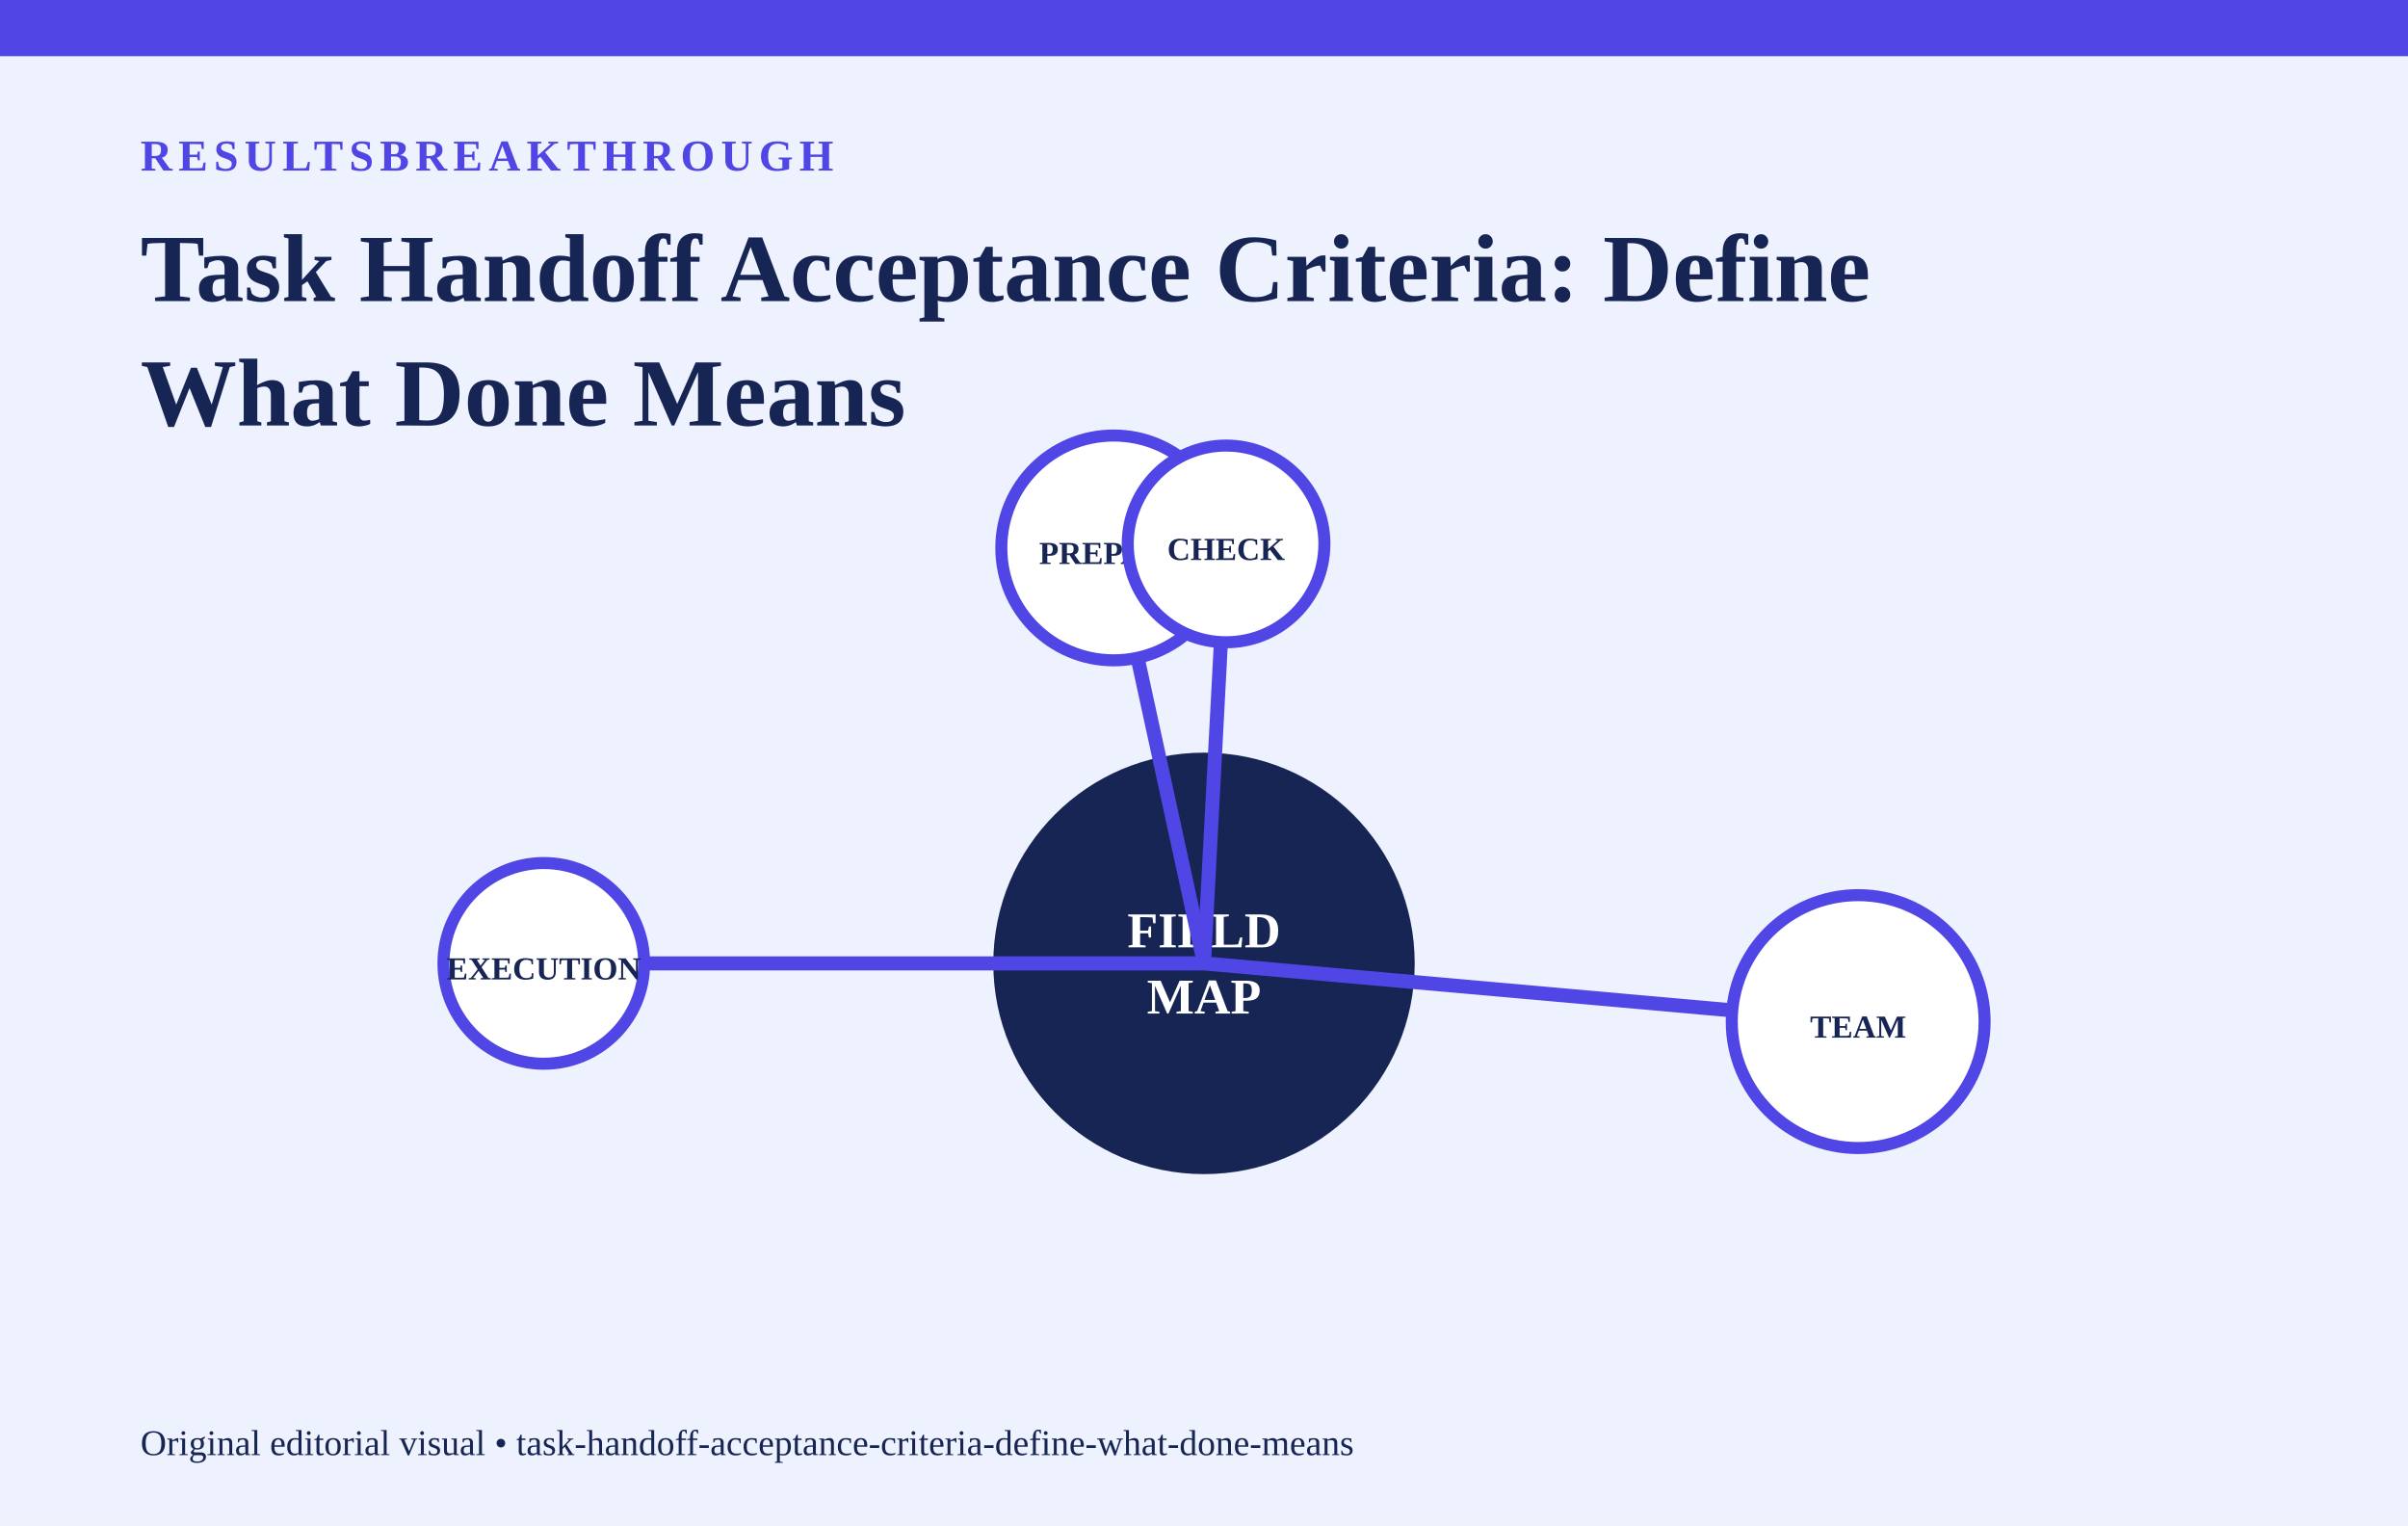
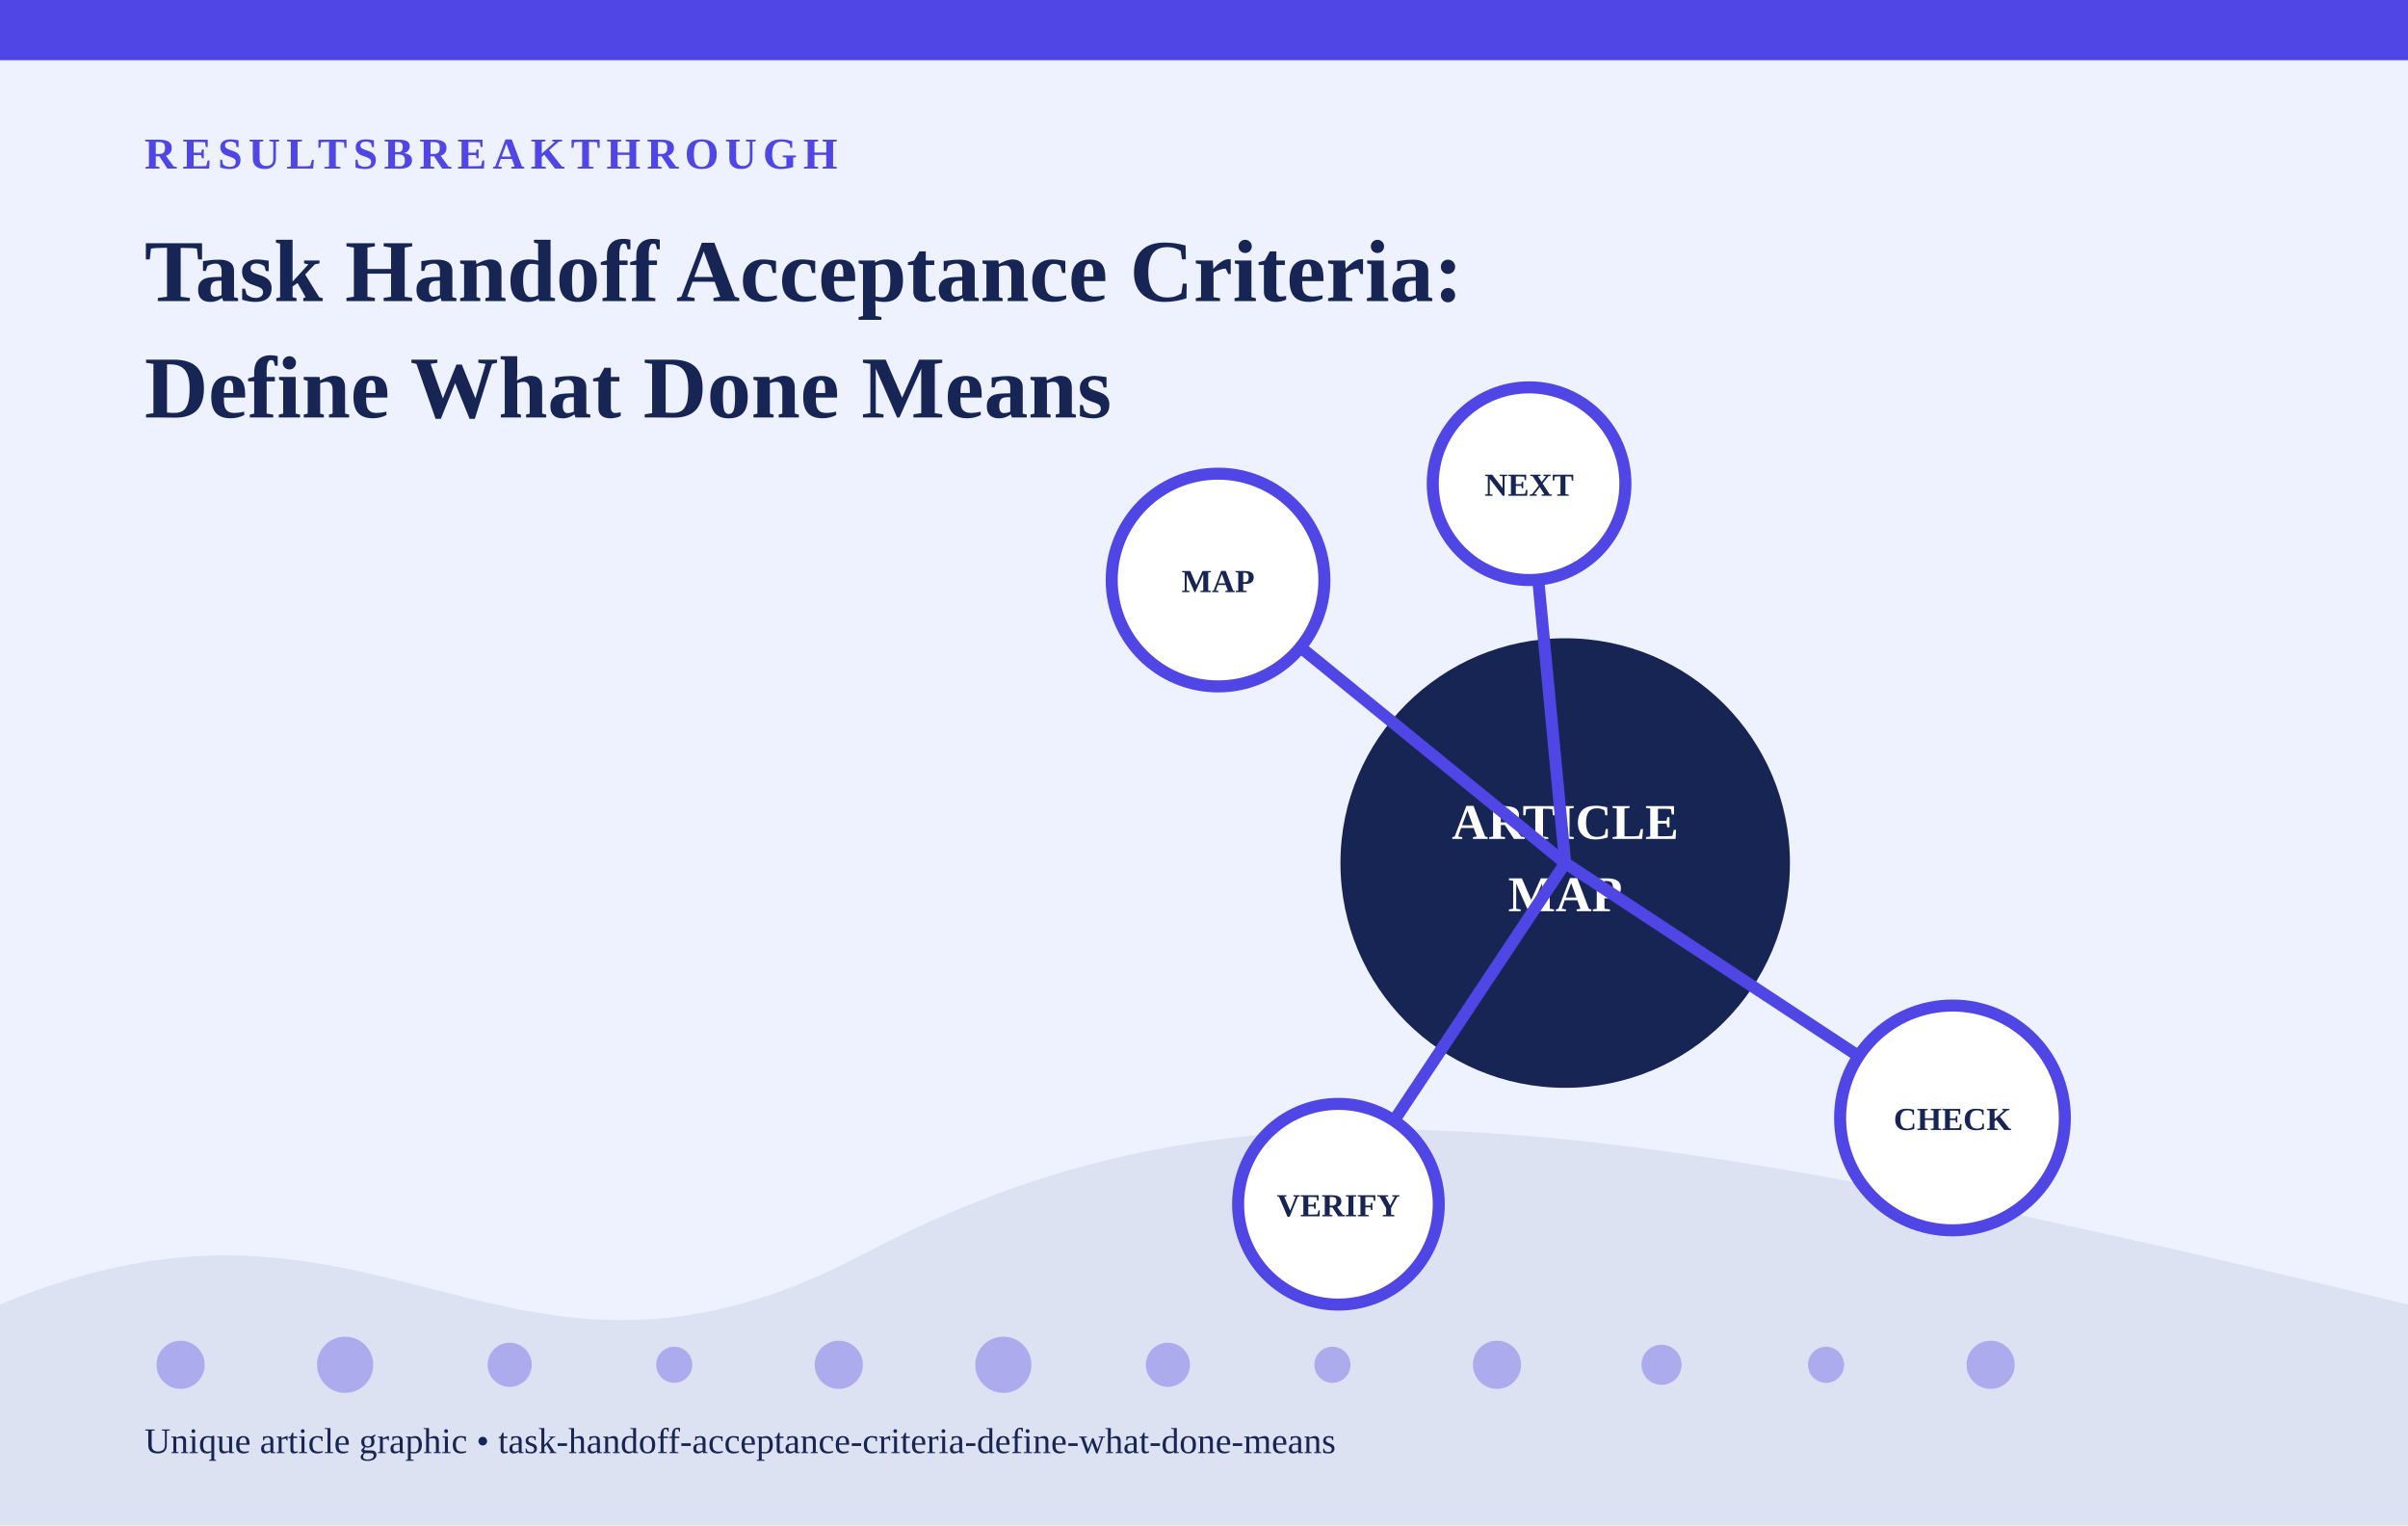
- <svg xmlns="http://www.w3.org/2000/svg" width="1200" height="760" viewBox="0 0 1200 760" role="img" aria-labelledby="t d">
-   <rect width="1200" height="760" fill="#EEF2FF" />
-   <rect width="1200" height="28" fill="#4F46E5" />
-   <text x="70" y="85" fill="#4F46E5" font-size="22" font-weight="700" letter-spacing="3">RESULTSBREAKTHROUGH</text>
-   <text x="70" y="150" fill="#172554" font-size="48" font-weight="700">Task Handoff Acceptance Criteria: Define</text>
-   <text x="70" y="212" fill="#172554" font-size="48" font-weight="700">What Done Means</text>
-   <circle cx="600" cy="480" r="105" fill="#172554" />
-   <text x="600" y="472" text-anchor="middle" fill="white" font-size="25" font-weight="700">FIELD</text>
-   <text x="600" y="505" text-anchor="middle" fill="white" font-size="25" font-weight="700">MAP</text>
-   <g>
-     <line x1="600" y1="480" x2="926" y2="509" stroke="#4F46E5" stroke-width="7" />
-     <circle cx="926" cy="509" r="63" fill="white" stroke="#4F46E5" stroke-width="6" />
-     <text x="926" y="517" text-anchor="middle" fill="#172554" font-size="16" font-weight="700">TEAM</text>
-   </g>
-   <g>
-     <line x1="600" y1="480" x2="271" y2="480" stroke="#4F46E5" stroke-width="7" />
-     <circle cx="271" cy="480" r="50" fill="white" stroke="#4F46E5" stroke-width="6" />
-     <text x="271" y="488" text-anchor="middle" fill="#172554" font-size="16" font-weight="700">EXECUTION</text>
-   </g>
-   <g>
-     <line x1="600" y1="480" x2="555" y2="273" stroke="#4F46E5" stroke-width="7" />
-     <circle cx="555" cy="273" r="56" fill="white" stroke="#4F46E5" stroke-width="6" />
-     <text x="555" y="281" text-anchor="middle" fill="#172554" font-size="16" font-weight="700">PREPARE</text>
-   </g>
-   <g>
-     <line x1="600" y1="480" x2="611" y2="271" stroke="#4F46E5" stroke-width="7" />
-     <circle cx="611" cy="271" r="49" fill="white" stroke="#4F46E5" stroke-width="6" />
-     <text x="611" y="279" text-anchor="middle" fill="#172554" font-size="16" font-weight="700">CHECK</text>
-   </g>
-   <text x="70" y="725" fill="#172554" font-size="18">Original editorial visual • task-handoff-acceptance-criteria-define-what-done-means</text>
+ <svg xmlns="http://www.w3.org/2000/svg" width="1200" height="760" viewBox="0 0 1200 760" role="img" aria-labelledby="title desc">
+   <rect width="1200" height="760" fill="#eef2ff" />
+   <rect width="1200" height="30" fill="#4f46e5" />
+   <path d="M0 650 C190 570 250 720 430 625 S780 548 1200 650 L1200 760 L0 760 Z" fill="#172554" opacity="0.08" />
+   <text x="72" y="84" fill="#4f46e5" font-size="22" font-weight="800" letter-spacing="3">RESULTSBREAKTHROUGH</text>
+   <text x="72" y="150" fill="#172554" font-size="44" font-weight="800">Task Handoff Acceptance Criteria:</text>
+   <text x="72" y="208" fill="#172554" font-size="44" font-weight="800">Define What Done Means</text>
+   <circle cx="780" cy="430" r="112" fill="#172554" />
+   <text x="780" y="418" text-anchor="middle" fill="white" font-size="25" font-weight="800">ARTICLE</text>
+   <text x="780" y="454" text-anchor="middle" fill="white" font-size="25" font-weight="800">MAP</text>
+   <line x1="780" y1="430" x2="973" y2="557" stroke="#4f46e5" stroke-width="6" />
+   <circle cx="973" cy="557" r="56" fill="white" stroke="#4f46e5" stroke-width="6" />
+   <text x="973" y="563" text-anchor="middle" fill="#172554" font-size="16" font-weight="800">CHECK</text>
+   <line x1="780" y1="430" x2="667" y2="600" stroke="#4f46e5" stroke-width="6" />
+   <circle cx="667" cy="600" r="50" fill="white" stroke="#4f46e5" stroke-width="6" />
+   <text x="667" y="606" text-anchor="middle" fill="#172554" font-size="16" font-weight="800">VERIFY</text>
+   <line x1="780" y1="430" x2="607" y2="289" stroke="#4f46e5" stroke-width="6" />
+   <circle cx="607" cy="289" r="53" fill="white" stroke="#4f46e5" stroke-width="6" />
+   <text x="607" y="295" text-anchor="middle" fill="#172554" font-size="16" font-weight="800">MAP</text>
+   <line x1="780" y1="430" x2="762" y2="241" stroke="#4f46e5" stroke-width="6" />
+   <circle cx="762" cy="241" r="48" fill="white" stroke="#4f46e5" stroke-width="6" />
+   <text x="762" y="247" text-anchor="middle" fill="#172554" font-size="16" font-weight="800">NEXT</text>
+   <circle cx="90" cy="680" r="12" fill="#4f46e5" opacity="0.35" />
+   <circle cx="172" cy="680" r="14" fill="#4f46e5" opacity="0.35" />
+   <circle cx="254" cy="680" r="11" fill="#4f46e5" opacity="0.35" />
+   <circle cx="336" cy="680" r="9" fill="#4f46e5" opacity="0.35" />
+   <circle cx="418" cy="680" r="12" fill="#4f46e5" opacity="0.35" />
+   <circle cx="500" cy="680" r="14" fill="#4f46e5" opacity="0.35" />
+   <circle cx="582" cy="680" r="11" fill="#4f46e5" opacity="0.35" />
+   <circle cx="664" cy="680" r="9" fill="#4f46e5" opacity="0.35" />
+   <circle cx="746" cy="680" r="12" fill="#4f46e5" opacity="0.35" />
+   <circle cx="828" cy="680" r="10" fill="#4f46e5" opacity="0.35" />
+   <circle cx="910" cy="680" r="9" fill="#4f46e5" opacity="0.35" />
+   <circle cx="992" cy="680" r="12" fill="#4f46e5" opacity="0.35" />
+   <text x="72" y="724" fill="#172554" font-size="18">Unique article graphic • task-handoff-acceptance-criteria-define-what-done-means</text>
</svg>
